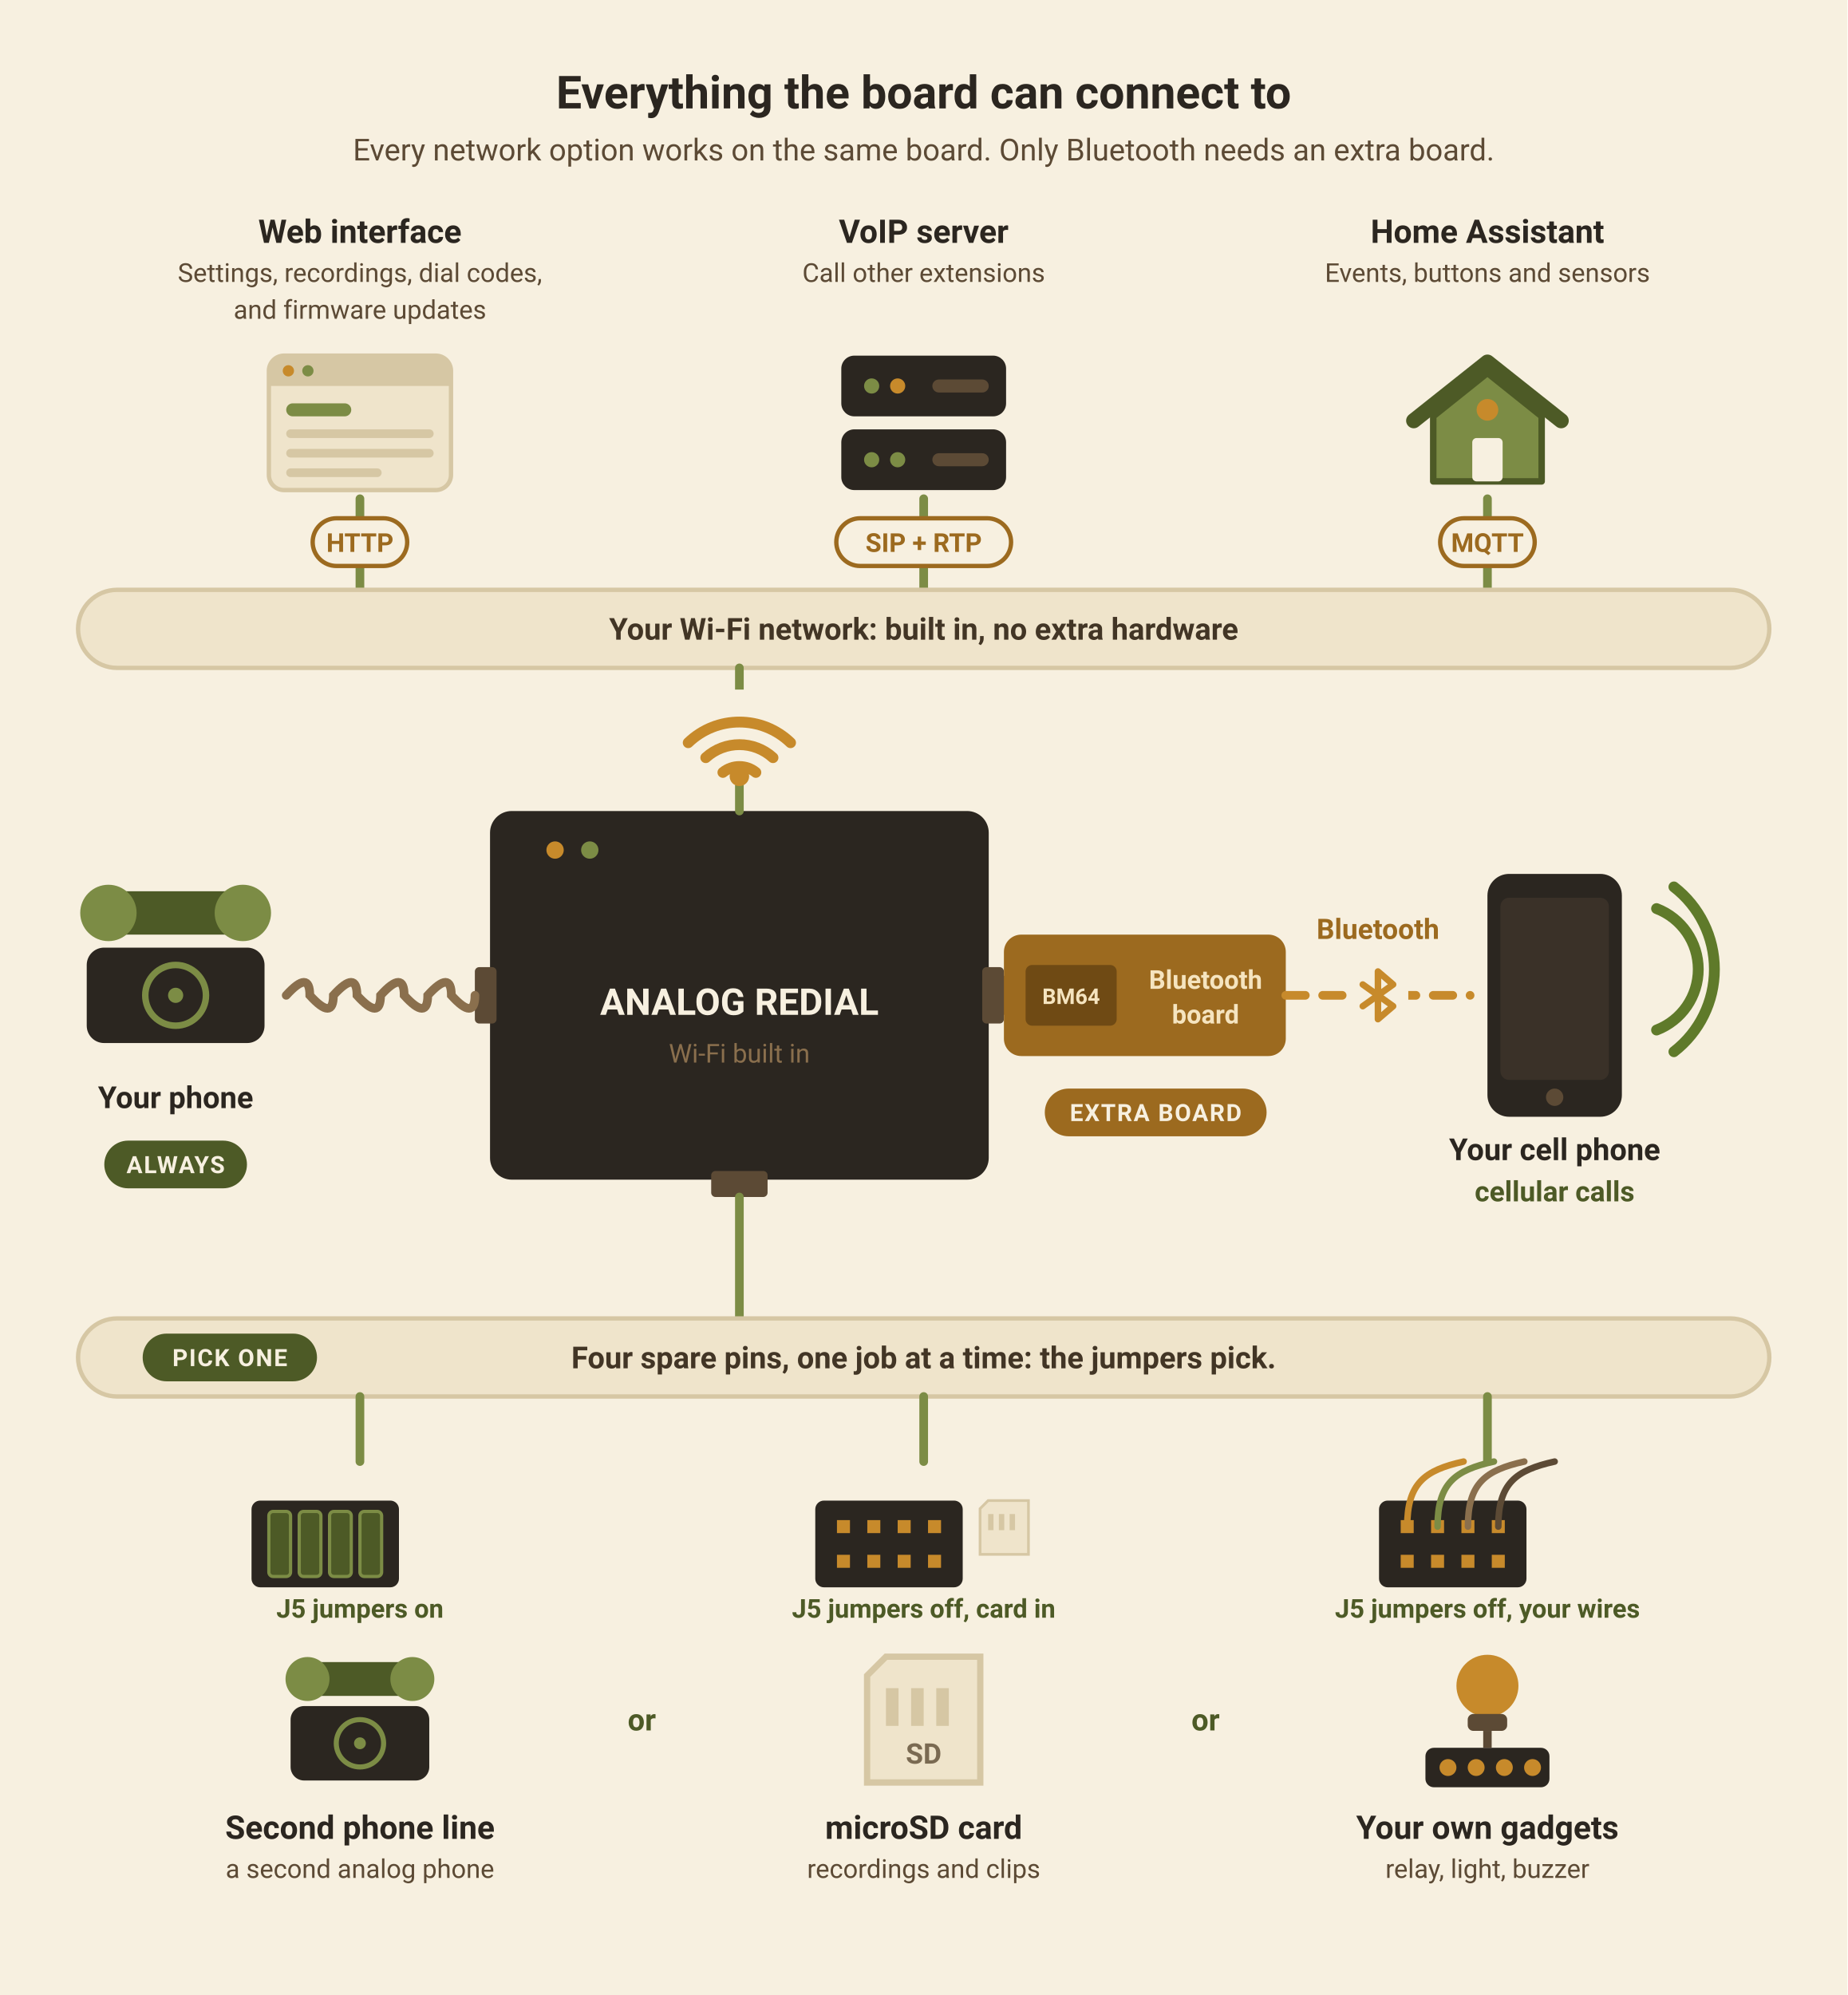
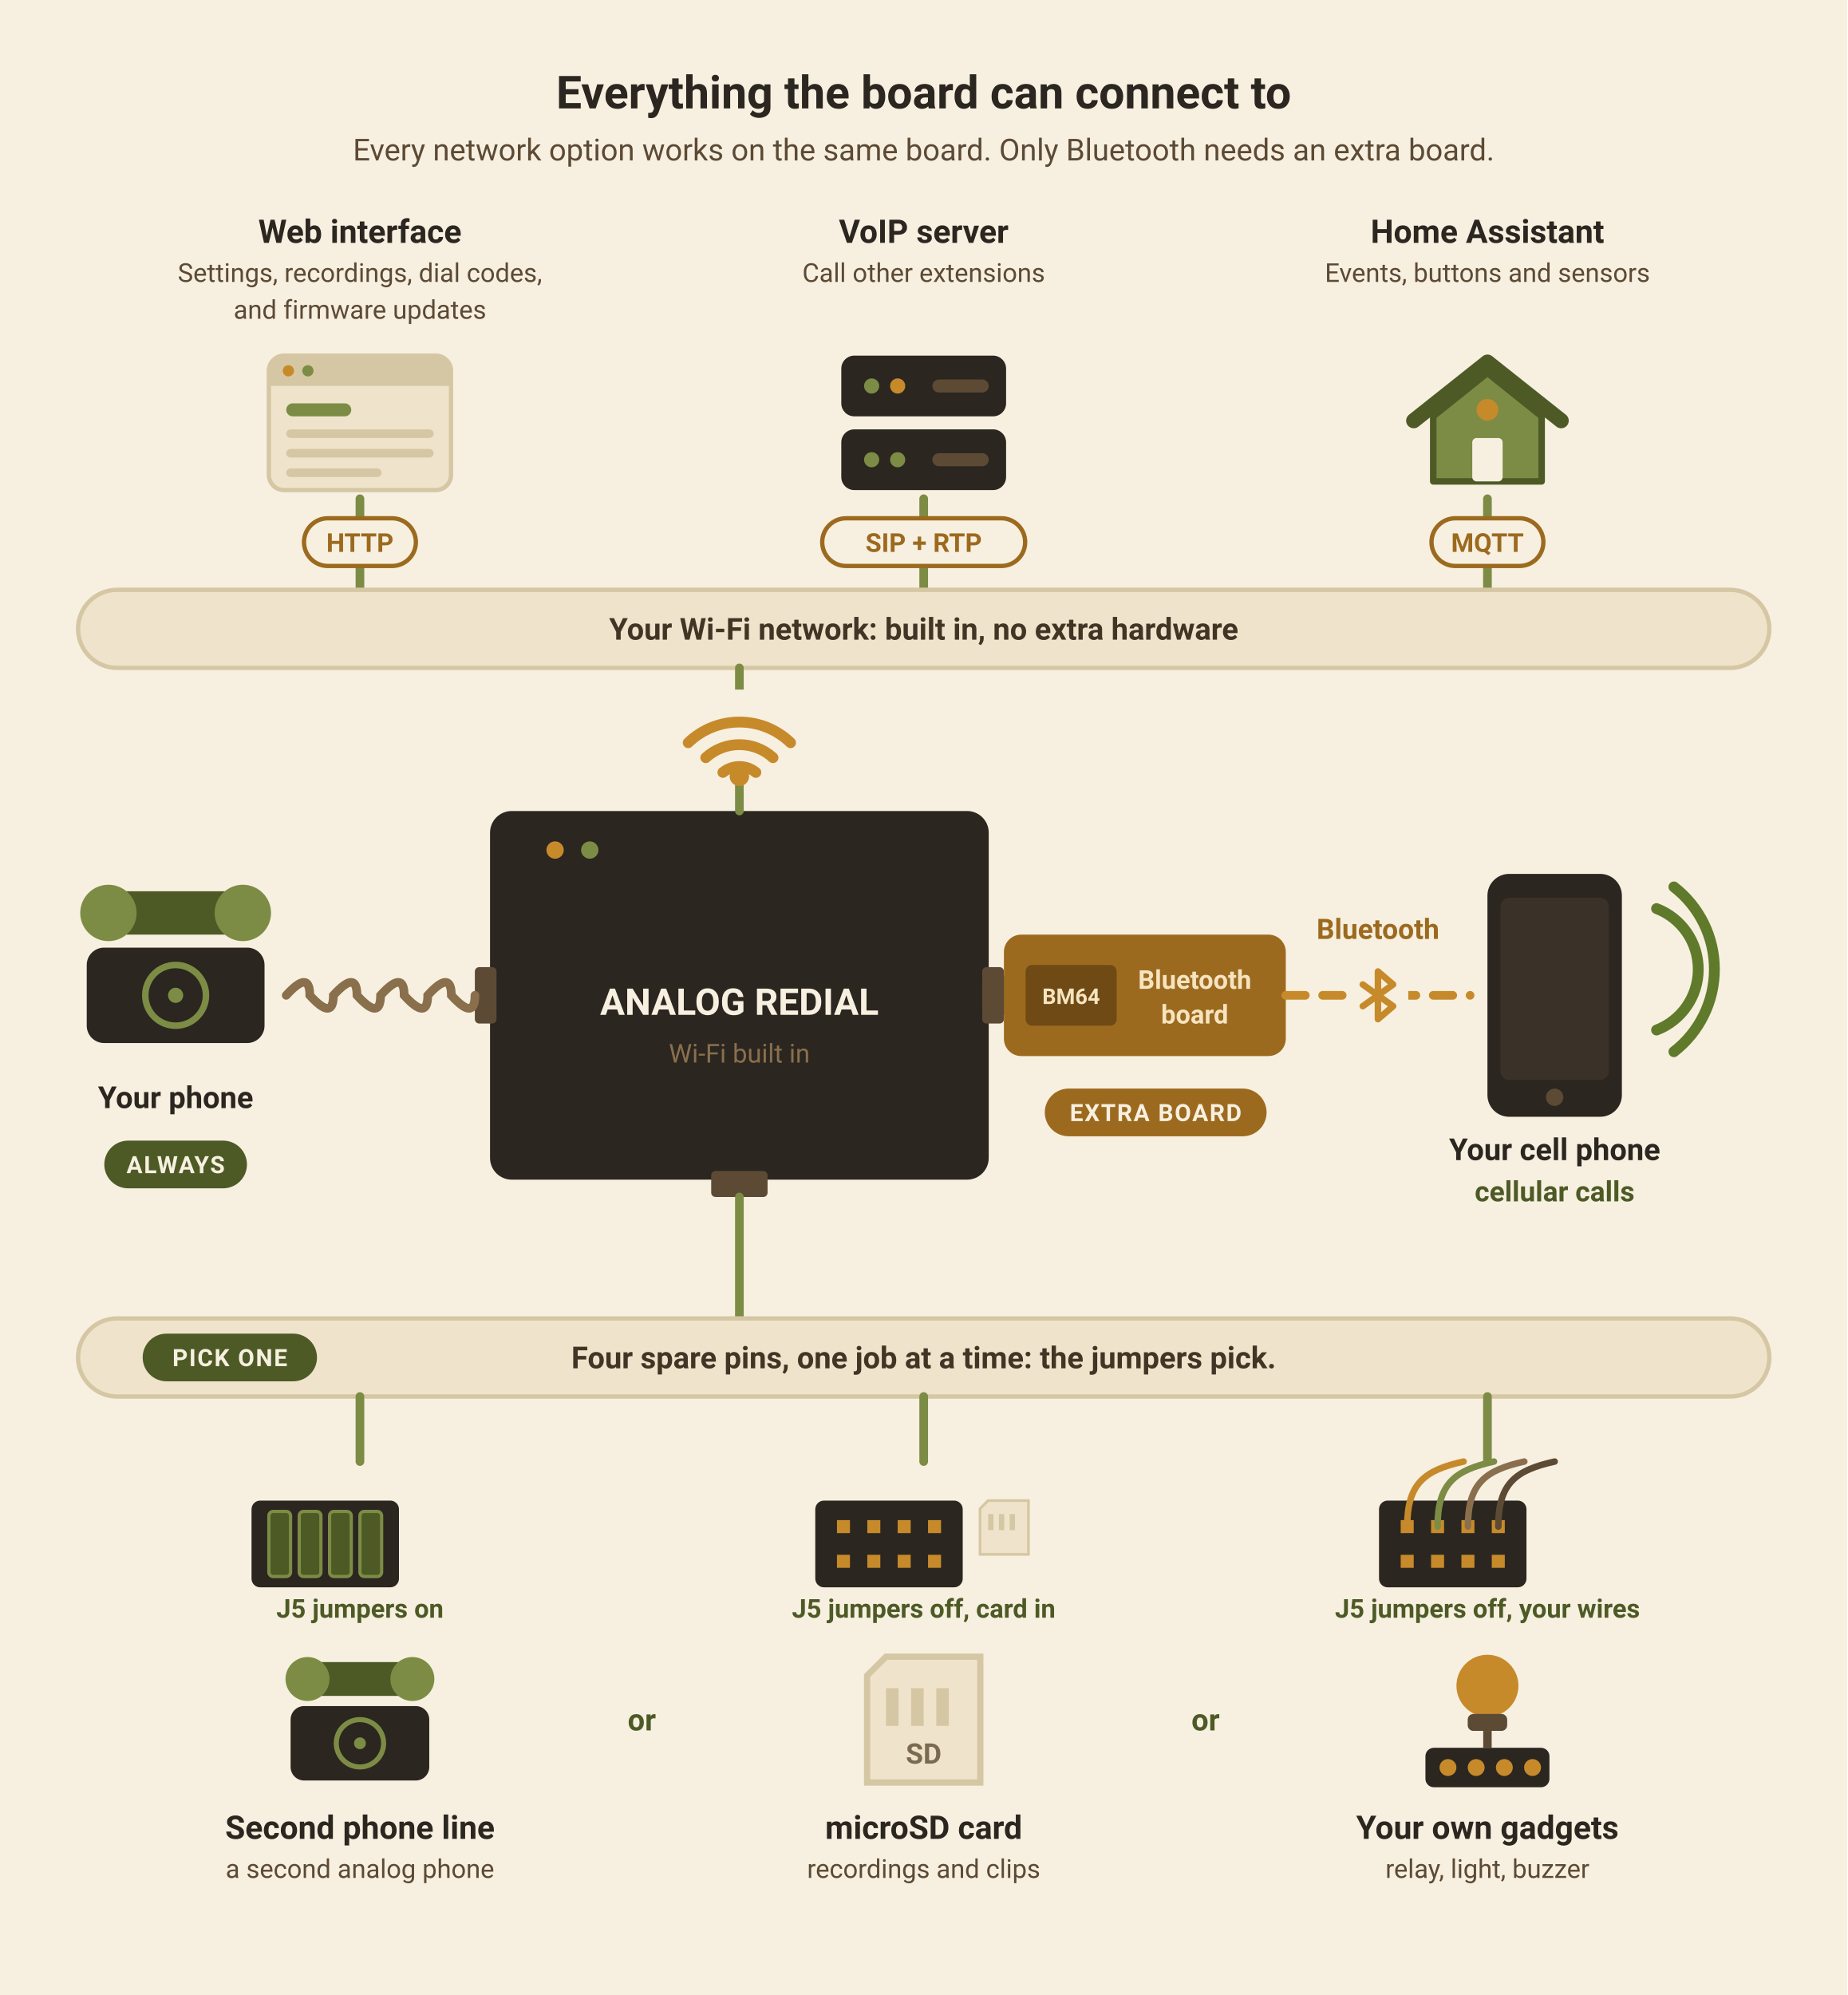
<svg xmlns="http://www.w3.org/2000/svg" viewBox="0 0 852 920" width="852" height="920" role="img" aria-label="Everything the Analog Redial board can connect to: one phone always, then a second line or a microSD card or your own gadgets on four spare pins, chosen with the J5 jumpers; Wi-Fi to the web interface, a VoIP server and Home Assistant; and Bluetooth through an extra adapter board">
  <rect id="background" width="852" height="920" fill="#f7f0e0" />
  <g font-family="system-ui, -apple-system, Segoe UI, Roboto, sans-serif">
    <g id="diagram" transform="translate(36,26) scale(1)">
      <g id="title">
        <text x="390" y="24" text-anchor="middle" font-size="21" font-weight="700" fill="#2b2620">Everything the board can connect to</text>
      </g>
      <g id="subtitle">
        <text x="390" y="48" text-anchor="middle" font-size="14" font-weight="400" fill="#5c4a35">Every network option works on the same board. Only Bluetooth needs an extra board.</text>
      </g>
      <g id="label-web">
        <text x="130" y="86" text-anchor="middle" font-size="15" font-weight="600" fill="#2b2620">Web interface</text>
      </g>
      <g id="desc-web-1">
        <text x="130" y="104" text-anchor="middle" font-size="12" font-weight="400" fill="#5c4a35">Settings, recordings, dial codes,</text>
      </g>
      <g id="desc-web-2">
        <text x="130" y="121" text-anchor="middle" font-size="12" font-weight="400" fill="#5c4a35">and firmware updates</text>
      </g>
      <g id="service-web" transform="translate(88,138)">
        <rect x="0" y="0" width="84" height="62" rx="7" fill="#efe4cb" stroke="#d6c7a4" stroke-width="2" />
        <path d="M 0 14 H 84 V 7 a 7 7 0 0 0 -7 -7 H 7 a 7 7 0 0 0 -7 7 Z" fill="#d6c7a4" />
        <circle cx="9" cy="7" r="2.6" fill="#c78a2b" />
        <circle cx="18" cy="7" r="2.6" fill="#7c8c45" />
        <rect x="8" y="22" width="30" height="6" rx="3" fill="#7c8c45" />
        <rect x="8" y="34" width="68" height="4" rx="2" fill="#d6c7a4" />
        <rect x="8" y="43" width="68" height="4" rx="2" fill="#d6c7a4" />
        <rect x="8" y="52" width="44" height="4" rx="2" fill="#d6c7a4" />
      </g>
      <g id="link-web">
        <line x1="130" y1="204" x2="130" y2="246" stroke="#7c8c45" stroke-width="4" stroke-linecap="round" />
      </g>
      <g id="protocol-web">
-         <rect x="108.2" y="213" width="43.6" height="22" rx="11" fill="#f7f0e0" stroke="#9c6a1f" stroke-width="2" />
+         <rect x="104.2" y="213" width="51.6" height="22" rx="11" fill="#f7f0e0" stroke="#9c6a1f" stroke-width="2" />
        <text x="130" y="228.5" text-anchor="middle" font-size="12" font-weight="600" fill="#9c6a1f">HTTP</text>
      </g>
      <g id="label-voip">
        <text x="390" y="86" text-anchor="middle" font-size="15" font-weight="600" fill="#2b2620">VoIP server</text>
      </g>
      <g id="desc-voip-1">
        <text x="390" y="104" text-anchor="middle" font-size="12" font-weight="400" fill="#5c4a35">Call other extensions</text>
      </g>
      <g id="service-voip" transform="translate(352,138)">
        <rect x="0" y="0" width="76" height="28" rx="6" fill="#2b2620" />
        <rect x="0" y="34" width="76" height="28" rx="6" fill="#2b2620" />
        <circle cx="14" cy="14" r="3.5" fill="#7c8c45" />
        <circle cx="26" cy="14" r="3.5" fill="#c78a2b" />
        <rect x="42" y="11" width="26" height="6" rx="3" fill="#5c4a35" />
        <circle cx="14" cy="48" r="3.5" fill="#7c8c45" />
        <circle cx="26" cy="48" r="3.5" fill="#7c8c45" />
        <rect x="42" y="45" width="26" height="6" rx="3" fill="#5c4a35" />
      </g>
      <g id="link-voip">
        <line x1="390" y1="204" x2="390" y2="246" stroke="#7c8c45" stroke-width="4" stroke-linecap="round" />
      </g>
      <g id="protocol-voip">
-         <rect x="349.7" y="213" width="80.6" height="22" rx="11" fill="#f7f0e0" stroke="#9c6a1f" stroke-width="2" />
+         <rect x="343.2" y="213" width="93.6" height="22" rx="11" fill="#f7f0e0" stroke="#9c6a1f" stroke-width="2" />
        <text x="390" y="228.5" text-anchor="middle" font-size="12" font-weight="600" fill="#9c6a1f">SIP + RTP</text>
      </g>
      <g id="label-home">
        <text x="650" y="86" text-anchor="middle" font-size="15" font-weight="600" fill="#2b2620">Home Assistant</text>
      </g>
      <g id="desc-home-1">
        <text x="650" y="104" text-anchor="middle" font-size="12" font-weight="400" fill="#5c4a35">Events, buttons and sensors</text>
      </g>
      <g id="service-home" transform="translate(612,138)">
        <path d="M 4 30 L 38 3 L 72 30" fill="none" stroke="#4d5a26" stroke-width="7" stroke-linecap="round" stroke-linejoin="round" />
        <path d="M 13 28 V 58 H 63 V 28 L 38 8 Z" fill="#7c8c45" stroke="#4d5a26" stroke-width="3" stroke-linejoin="round" />
        <rect x="31" y="38" width="14" height="20" rx="2" fill="#f7f0e0" />
        <circle cx="38" cy="25" r="5" fill="#c78a2b" />
      </g>
      <g id="link-home">
        <line x1="650" y1="204" x2="650" y2="246" stroke="#7c8c45" stroke-width="4" stroke-linecap="round" />
      </g>
      <g id="protocol-home">
-         <rect x="628.2" y="213" width="43.6" height="22" rx="11" fill="#f7f0e0" stroke="#9c6a1f" stroke-width="2" />
+         <rect x="624.2" y="213" width="51.6" height="22" rx="11" fill="#f7f0e0" stroke="#9c6a1f" stroke-width="2" />
        <text x="650" y="228.5" text-anchor="middle" font-size="12" font-weight="600" fill="#9c6a1f">MQTT</text>
      </g>
      <g id="wifi-network">
        <rect x="0" y="246" width="780" height="36" rx="18" fill="#efe4cb" stroke="#d6c7a4" stroke-width="2" />
        <text x="390.0" y="269" text-anchor="middle" font-size="14" font-weight="600" fill="#423525">Your Wi-Fi network: built in, no extra hardware</text>
      </g>
      <g id="board" transform="translate(190,348)">
        <rect id="pcb" x="0" y="0" width="230" height="170" rx="10" fill="#2b2620" />
        <rect id="jack-line-1" x="-7" y="72" width="10" height="26" rx="2" fill="#5c4a35" />
        <rect id="options-connector" x="227" y="72" width="10" height="26" rx="2" fill="#5c4a35" />
        <rect id="adapter-header" x="102" y="166" width="26" height="12" rx="2" fill="#5c4a35" />
        <circle id="led-1" cx="30" cy="18" r="4" fill="#c78a2b" />
        <circle id="led-2" cx="46" cy="18" r="4" fill="#7c8c45" />
        <text x="115" y="94" text-anchor="middle" font-size="17" font-weight="600" fill="#f7f0e0">ANALOG REDIAL</text>
        <text x="115" y="116" text-anchor="middle" font-size="12" fill="#8a6f4d">Wi-Fi built in</text>
      </g>
      <g id="link-wifi">
        <line x1="305" y1="282" x2="305" y2="348" stroke="#7c8c45" stroke-width="4" stroke-linecap="round" />
      </g>
      <g id="wifi" transform="translate(275,294)">
        <rect x="-6" y="-2" width="72" height="44" rx="8" fill="#f7f0e0" />
        <path d="M 6.4 22.5 A 34 34 0 0 1 53.6 22.5" fill="none" stroke="#c78a2b" stroke-width="5" stroke-linecap="round" />
        <path d="M 14.5 29.4 A 23 23 0 0 1 45.5 29.4" fill="none" stroke="#c78a2b" stroke-width="5" stroke-linecap="round" />
        <path d="M 22.4 36.2 A 12 12 0 0 1 37.6 36.2" fill="none" stroke="#c78a2b" stroke-width="5" stroke-linecap="round" />
        <circle cx="30" cy="40" r="4.5" fill="#c78a2b" transform="translate(0,-2)" />
      </g>
      <g id="phone-line-1" transform="translate(0,379)">
        <g id="handset">
          <line x1="14" y1="16" x2="76" y2="16" stroke="#4d5a26" stroke-width="20" stroke-linecap="round" />
          <circle cx="14" cy="16" r="13" fill="#7c8c45" />
          <circle cx="76" cy="16" r="13" fill="#7c8c45" />
        </g>
        <g id="body">
          <rect x="4" y="32" width="82" height="44" rx="8" fill="#2b2620" />
          <circle cx="45" cy="54" r="14" fill="none" stroke="#7c8c45" stroke-width="3" />
          <circle cx="45" cy="54" r="3.5" fill="#7c8c45" />
        </g>
      </g>
      <g id="cord-line-1" transform="translate(96,433)">
        <path d="M 0 0 q 10.88 -12 10.88 0 q 10.88 12 10.88 0 q 10.88 -12 10.88 0 q 10.88 12 10.88 0 q 10.88 -12 10.88 0 q 10.88 12 10.88 0 q 10.88 -12 10.88 0 q 10.88 12 10.88 0" fill="none" stroke="#8a6f4d" stroke-width="4" stroke-linecap="round" />
      </g>
      <g id="label-line-1">
        <text x="45" y="485" text-anchor="middle" font-size="14" font-weight="600" fill="#2b2620">Your phone</text>
      </g>
      <g id="tag-always">
        <rect x="12.1" y="500" width="65.8" height="22" rx="11" fill="#4d5a26" />
        <text x="45" y="515" text-anchor="middle" font-size="11" font-weight="700" letter-spacing="0.6" fill="#f7f0e0">ALWAYS</text>
      </g>
      <g id="bluetooth-adapter" transform="translate(417,405)">
        <rect id="plug" x="0" y="19" width="14" height="18" rx="2" fill="#5c4a35" />
        <rect id="pcb" x="10" y="0" width="130" height="56" rx="8" fill="#9c6a1f" />
        <rect id="chip" x="20" y="14" width="42" height="28" rx="3" fill="#6f4a14" />
        <text x="41" y="32" text-anchor="middle" font-size="10" font-weight="600" fill="#f5e4bf">BM64</text>
-         <text x="103" y="25" text-anchor="middle" font-size="12" font-weight="600" fill="#f5e4bf">Bluetooth</text>
-         <text x="103" y="41" text-anchor="middle" font-size="12" font-weight="600" fill="#f5e4bf">board</text>
+         <text x="98" y="25" text-anchor="middle" font-size="12" font-weight="600" fill="#f5e4bf">Bluetooth</text>
+         <text x="98" y="41" text-anchor="middle" font-size="12" font-weight="600" fill="#f5e4bf">board</text>
      </g>
      <g id="tag-extra-board">
        <rect x="445.85" y="476" width="102.3" height="22" rx="11" fill="#9c6a1f" />
        <text x="497" y="491" text-anchor="middle" font-size="11" font-weight="700" letter-spacing="0.6" fill="#f7f0e0">EXTRA BOARD</text>
      </g>
      <g id="link-bluetooth">
        <line x1="557" y1="433" x2="642" y2="433" stroke="#c78a2b" stroke-width="4" stroke-linecap="round" stroke-dasharray="9 8" />
      </g>
      <g id="bluetooth-symbol" transform="translate(591.5,421)">
        <rect x="-6" y="-4" width="28" height="32" rx="6" fill="#f7f0e0" />
        <path d="M 1 7 L 15 17 L 8 23 L 8 1 L 15 7 L 1 17" fill="none" stroke="#c78a2b" stroke-width="3" stroke-linecap="round" stroke-linejoin="round" />
      </g>
      <g id="label-bluetooth">
        <text x="599.5" y="407" text-anchor="middle" font-size="13" font-weight="600" fill="#9c6a1f">Bluetooth</text>
      </g>
      <g id="cell-phone" transform="translate(650,377)">
        <rect x="0" y="0" width="62" height="112" rx="10" fill="#2b2620" />
        <rect x="6" y="11" width="50" height="84" rx="4" fill="#3a3128" />
        <circle cx="31" cy="103" r="4" fill="#5c4a35" />
      </g>
      <g id="cellular" transform="translate(728,393)">
        <path d="M 0 56 A 30 30 0 0 0 0 0" fill="none" stroke="#5f7a2a" stroke-width="5" stroke-linecap="round" />
        <path d="M 8 66 A 48 48 0 0 0 8 -10" fill="none" stroke="#5f7a2a" stroke-width="5" stroke-linecap="round" transform="translate(0,0)" />
      </g>
      <g id="label-cell-phone">
        <text x="681" y="509" text-anchor="middle" font-size="14" font-weight="600" fill="#2b2620">Your cell phone</text>
      </g>
      <g id="label-cellular">
        <text x="681" y="528" text-anchor="middle" font-size="13" font-weight="600" fill="#4d5a26">cellular calls</text>
      </g>
      <g id="link-options">
        <line x1="305" y1="526" x2="305" y2="582" stroke="#7c8c45" stroke-width="4" stroke-linecap="round" />
      </g>
      <g id="options-bar">
        <rect x="0" y="582" width="780" height="36" rx="18" fill="#efe4cb" stroke="#d6c7a4" stroke-width="2" />
        <text x="390.0" y="605" text-anchor="middle" font-size="14" font-weight="600" fill="#423525">Four spare pins, one job at a time: the jumpers pick.</text>
      </g>
      <g id="tag-pick-one">
        <rect x="29.8" y="589" width="80.4" height="22" rx="11" fill="#4d5a26" />
        <text x="70" y="604" text-anchor="middle" font-size="11" font-weight="700" letter-spacing="0.6" fill="#f7f0e0">PICK ONE</text>
      </g>
      <g id="link-line-2">
        <line x1="130" y1="618" x2="130" y2="648" stroke="#7c8c45" stroke-width="4" stroke-linecap="round" />
      </g>
      <g id="j5-line-2" transform="translate(80,644)">
        <rect id="header" x="0" y="22" width="68" height="40" rx="4" fill="#2b2620" />
        <rect x="10" y="31" width="6" height="6" fill="#c78a2b" />
        <rect x="10" y="47" width="6" height="6" fill="#c78a2b" />
        <rect x="24" y="31" width="6" height="6" fill="#c78a2b" />
        <rect x="24" y="47" width="6" height="6" fill="#c78a2b" />
        <rect x="38" y="31" width="6" height="6" fill="#c78a2b" />
        <rect x="38" y="47" width="6" height="6" fill="#c78a2b" />
        <rect x="52" y="31" width="6" height="6" fill="#c78a2b" />
        <rect x="52" y="47" width="6" height="6" fill="#c78a2b" />
        <rect x="8" y="27" width="10" height="30" rx="2" fill="#4d5a26" stroke="#7c8c45" stroke-width="1.5" />
        <rect x="22" y="27" width="10" height="30" rx="2" fill="#4d5a26" stroke="#7c8c45" stroke-width="1.5" />
        <rect x="36" y="27" width="10" height="30" rx="2" fill="#4d5a26" stroke="#7c8c45" stroke-width="1.5" />
        <rect x="50" y="27" width="10" height="30" rx="2" fill="#4d5a26" stroke="#7c8c45" stroke-width="1.5" />
      </g>
      <g id="j5-caption-line-2">
        <text x="130" y="720" text-anchor="middle" font-size="12" font-weight="700" fill="#4d5a26">J5 jumpers on</text>
      </g>
      <g id="option-line-2" transform="translate(94.9,735.8)">
        <g transform="scale(0.78)">
          <g id="handset">
            <line x1="14" y1="16" x2="76" y2="16" stroke="#4d5a26" stroke-width="20" stroke-linecap="round" />
            <circle cx="14" cy="16" r="13" fill="#7c8c45" />
            <circle cx="76" cy="16" r="13" fill="#7c8c45" />
          </g>
          <g id="body">
            <rect x="4" y="32" width="82" height="44" rx="8" fill="#2b2620" />
            <circle cx="45" cy="54" r="14" fill="none" stroke="#7c8c45" stroke-width="3" />
            <circle cx="45" cy="54" r="3.5" fill="#7c8c45" />
          </g>
        </g>
      </g>
      <g id="label-line-2">
        <text x="130" y="822" text-anchor="middle" font-size="15" font-weight="600" fill="#2b2620">Second phone line</text>
      </g>
      <g id="desc-line-2">
        <text x="130" y="840" text-anchor="middle" font-size="12" font-weight="400" fill="#5c4a35">a second analog phone</text>
      </g>
      <g id="link-microsd">
        <line x1="390" y1="618" x2="390" y2="648" stroke="#7c8c45" stroke-width="4" stroke-linecap="round" />
      </g>
      <g id="j5-microsd" transform="translate(340,644)">
        <rect id="header" x="0" y="22" width="68" height="40" rx="4" fill="#2b2620" />
        <rect x="10" y="31" width="6" height="6" fill="#c78a2b" />
        <rect x="10" y="47" width="6" height="6" fill="#c78a2b" />
        <rect x="24" y="31" width="6" height="6" fill="#c78a2b" />
        <rect x="24" y="47" width="6" height="6" fill="#c78a2b" />
        <rect x="38" y="31" width="6" height="6" fill="#c78a2b" />
        <rect x="38" y="47" width="6" height="6" fill="#c78a2b" />
        <rect x="52" y="31" width="6" height="6" fill="#c78a2b" />
        <rect x="52" y="47" width="6" height="6" fill="#c78a2b" />
        <g transform="translate(76,22) scale(0.62)">
          <path d="M 6 0 H 36 V 40 H 0 V 6 Z" fill="#efe4cb" stroke="#d6c7a4" stroke-width="2" />
          <rect x="6" y="10" width="4" height="12" fill="#d6c7a4" />
          <rect x="14" y="10" width="4" height="12" fill="#d6c7a4" />
          <rect x="22" y="10" width="4" height="12" fill="#d6c7a4" />
        </g>
      </g>
      <g id="j5-caption-microsd">
        <text x="390" y="720" text-anchor="middle" font-size="12" font-weight="700" fill="#4d5a26">J5 jumpers off, card in</text>
      </g>
      <g id="option-microsd" transform="translate(363.9,738)">
        <g transform="scale(1.45)">
          <path d="M 6 0 H 36 V 40 H 0 V 6 Z" fill="#efe4cb" stroke="#d6c7a4" stroke-width="2" />
          <rect x="6" y="10" width="4" height="12" fill="#d6c7a4" />
          <rect x="14" y="10" width="4" height="12" fill="#d6c7a4" />
          <rect x="22" y="10" width="4" height="12" fill="#d6c7a4" />
          <text x="18" y="34" text-anchor="middle" font-size="9" font-weight="600" fill="#7a6a52">SD</text>
        </g>
      </g>
      <g id="label-microsd">
        <text x="390" y="822" text-anchor="middle" font-size="15" font-weight="600" fill="#2b2620">microSD card</text>
      </g>
      <g id="desc-microsd">
        <text x="390" y="840" text-anchor="middle" font-size="12" font-weight="400" fill="#5c4a35">recordings and clips</text>
      </g>
      <g id="link-pins">
        <line x1="650" y1="618" x2="650" y2="648" stroke="#7c8c45" stroke-width="4" stroke-linecap="round" />
      </g>
      <g id="j5-pins" transform="translate(600,644)">
        <rect id="header" x="0" y="22" width="68" height="40" rx="4" fill="#2b2620" />
        <rect x="10" y="31" width="6" height="6" fill="#c78a2b" />
        <rect x="10" y="47" width="6" height="6" fill="#c78a2b" />
        <rect x="24" y="31" width="6" height="6" fill="#c78a2b" />
        <rect x="24" y="47" width="6" height="6" fill="#c78a2b" />
        <rect x="38" y="31" width="6" height="6" fill="#c78a2b" />
        <rect x="38" y="47" width="6" height="6" fill="#c78a2b" />
        <rect x="52" y="31" width="6" height="6" fill="#c78a2b" />
        <rect x="52" y="47" width="6" height="6" fill="#c78a2b" />
        <path d="M 13 34 C 13 14, 21 8, 39 4" fill="none" stroke="#c78a2b" stroke-width="3" stroke-linecap="round" />
        <path d="M 27 34 C 27 14, 35 8, 53 4" fill="none" stroke="#7c8c45" stroke-width="3" stroke-linecap="round" />
        <path d="M 41 34 C 41 14, 49 8, 67 4" fill="none" stroke="#8a6f4d" stroke-width="3" stroke-linecap="round" />
        <path d="M 55 34 C 55 14, 63 8, 81 4" fill="none" stroke="#5c4a35" stroke-width="3" stroke-linecap="round" />
      </g>
      <g id="j5-caption-pins">
        <text x="650" y="720" text-anchor="middle" font-size="12" font-weight="700" fill="#4d5a26">J5 jumpers off, your wires</text>
      </g>
      <g id="option-pins" transform="translate(621.4,735.8)">
        <g transform="scale(1.3)">
          <circle id="bulb" cx="22" cy="12" r="11" fill="#c78a2b" />
          <rect id="bulb-base" x="15" y="22" width="14" height="6" rx="2" fill="#5c4a35" />
          <rect id="header" x="0" y="34" width="44" height="14" rx="3" fill="#2b2620" />
          <circle cx="8" cy="41" r="3" fill="#c78a2b" />
          <circle cx="18" cy="41" r="3" fill="#c78a2b" />
          <circle cx="28" cy="41" r="3" fill="#c78a2b" />
          <circle cx="38" cy="41" r="3" fill="#c78a2b" />
          <path d="M 22 28 V 34" stroke="#5c4a35" stroke-width="3" />
        </g>
      </g>
      <g id="label-pins">
        <text x="650" y="822" text-anchor="middle" font-size="15" font-weight="600" fill="#2b2620">Your own gadgets</text>
      </g>
      <g id="desc-pins">
        <text x="650" y="840" text-anchor="middle" font-size="12" font-weight="400" fill="#5c4a35">relay, light, buzzer</text>
      </g>
      <g id="or-1">
        <text x="260" y="772" text-anchor="middle" font-size="14" font-weight="700" fill="#4d5a26">or</text>
      </g>
      <g id="or-2">
        <text x="520" y="772" text-anchor="middle" font-size="14" font-weight="700" fill="#4d5a26">or</text>
      </g>
    </g>
  </g>
</svg>
